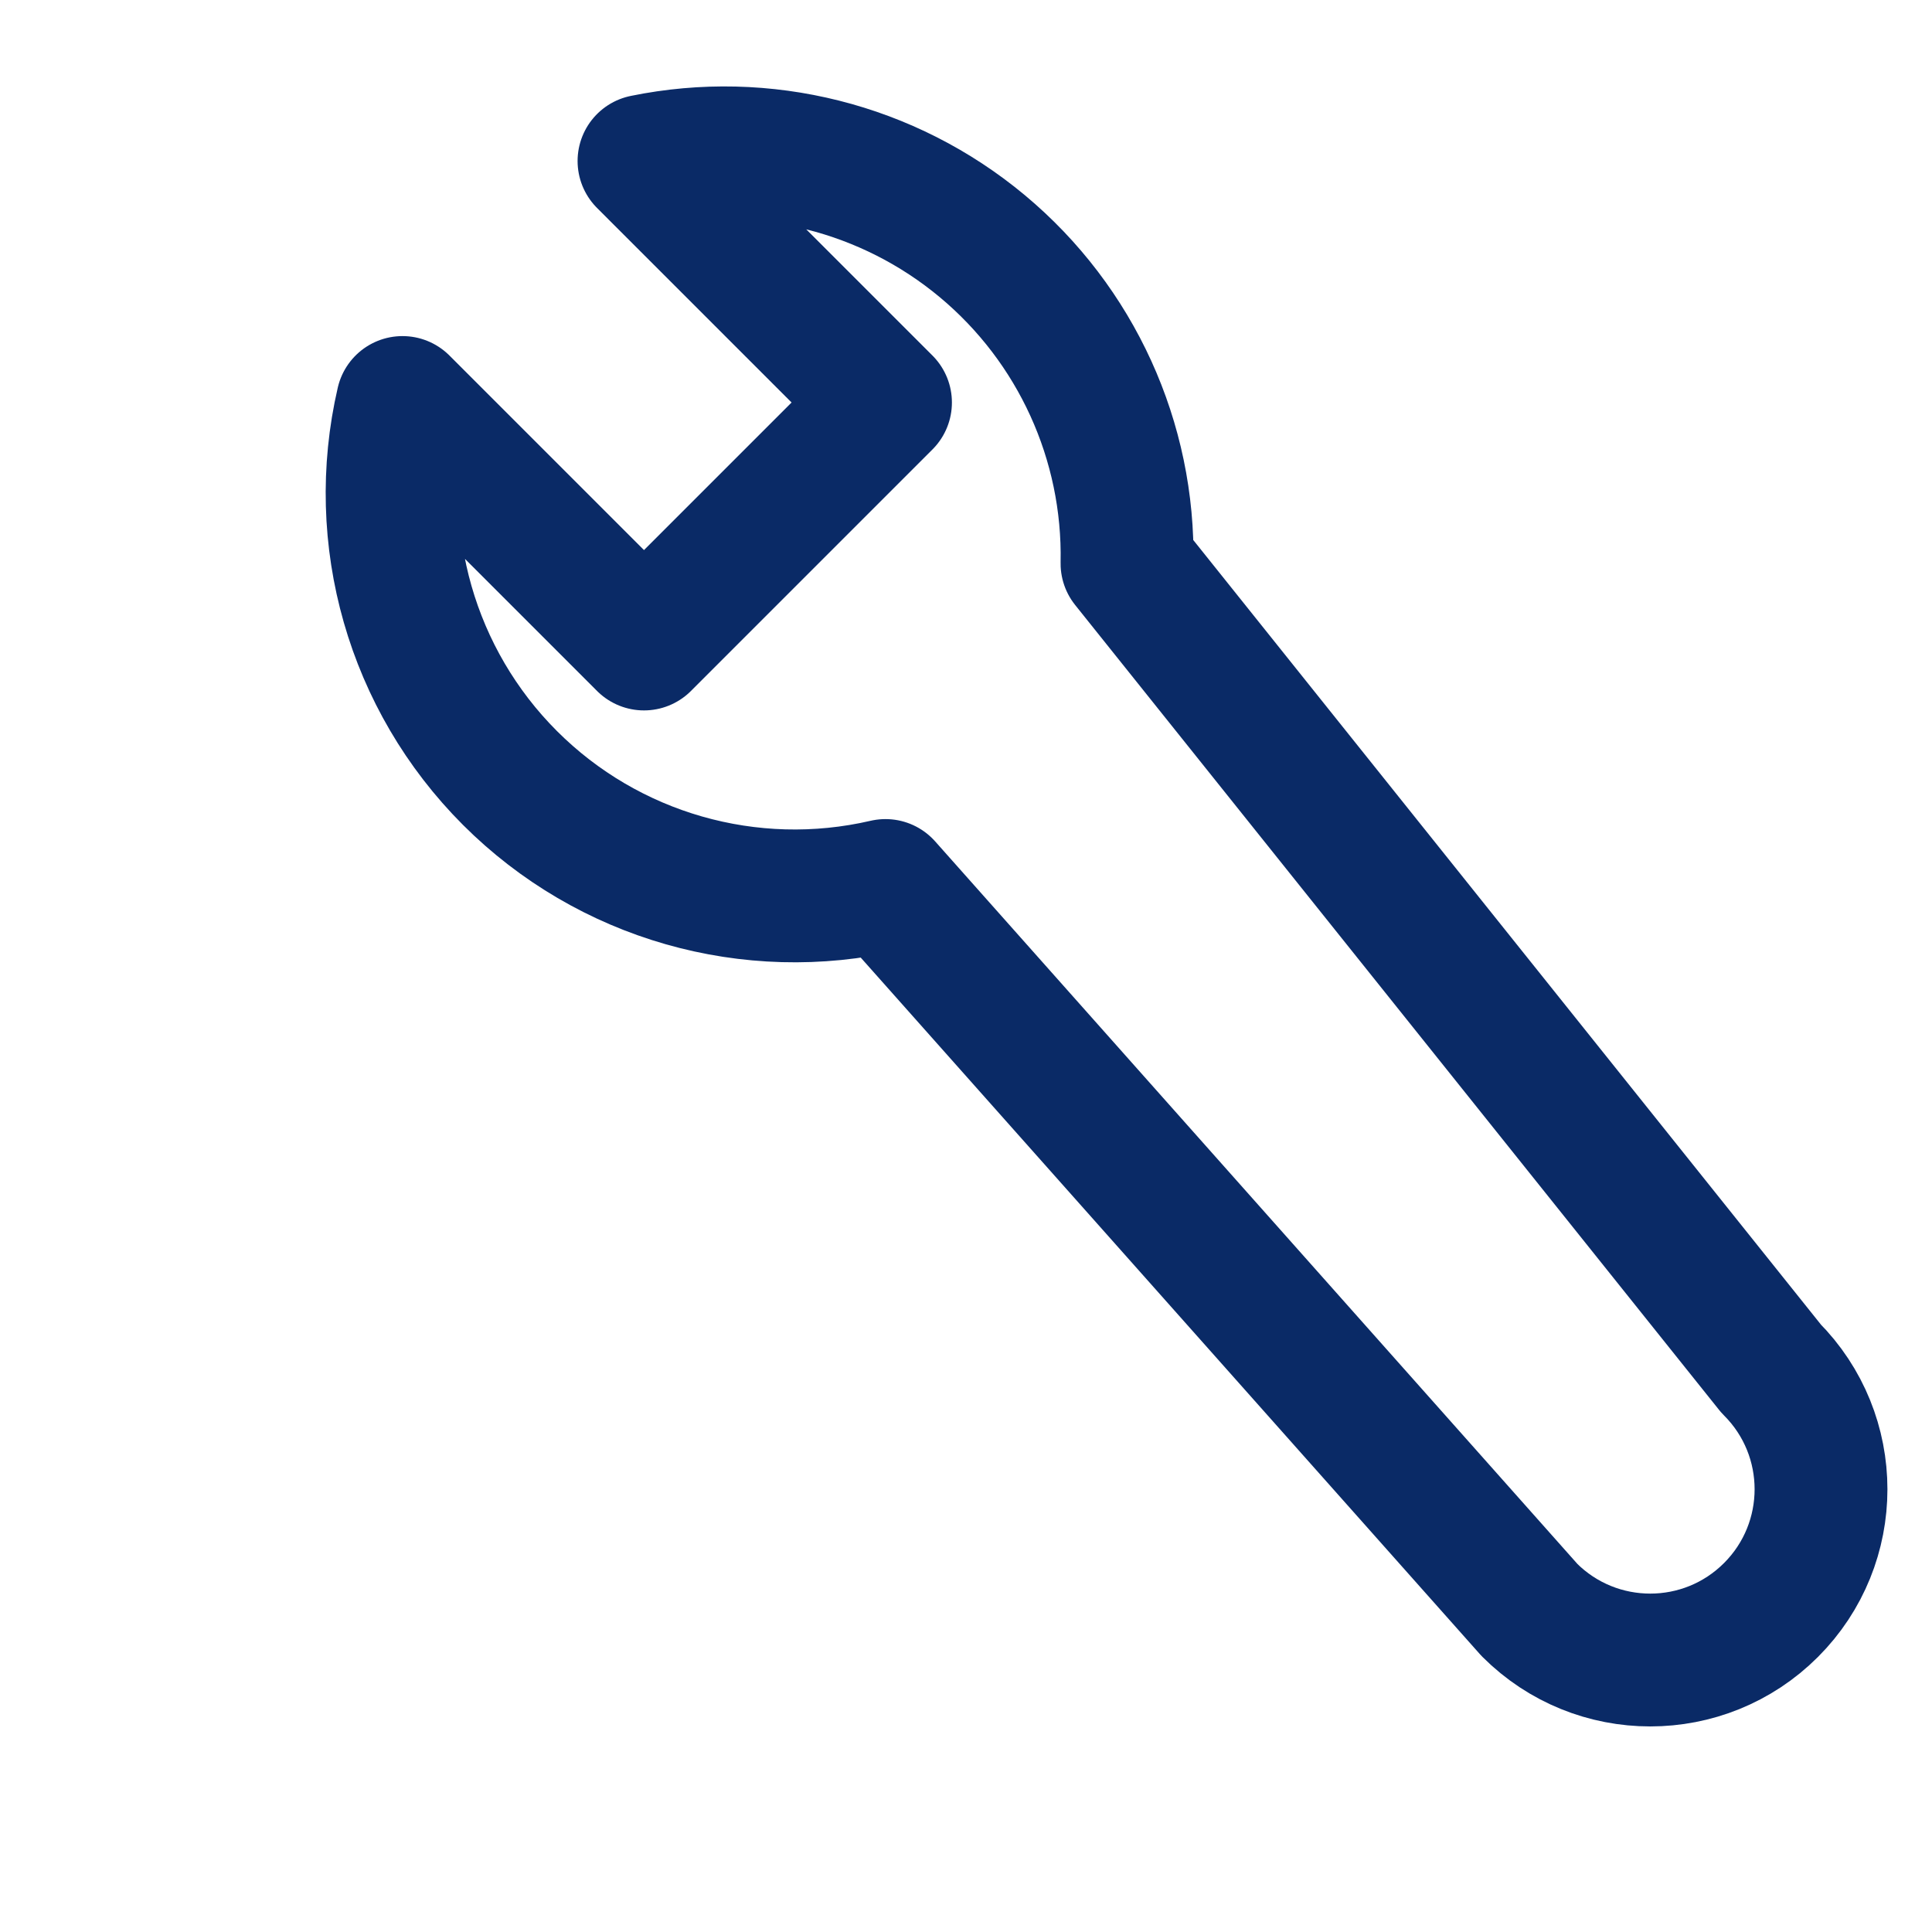
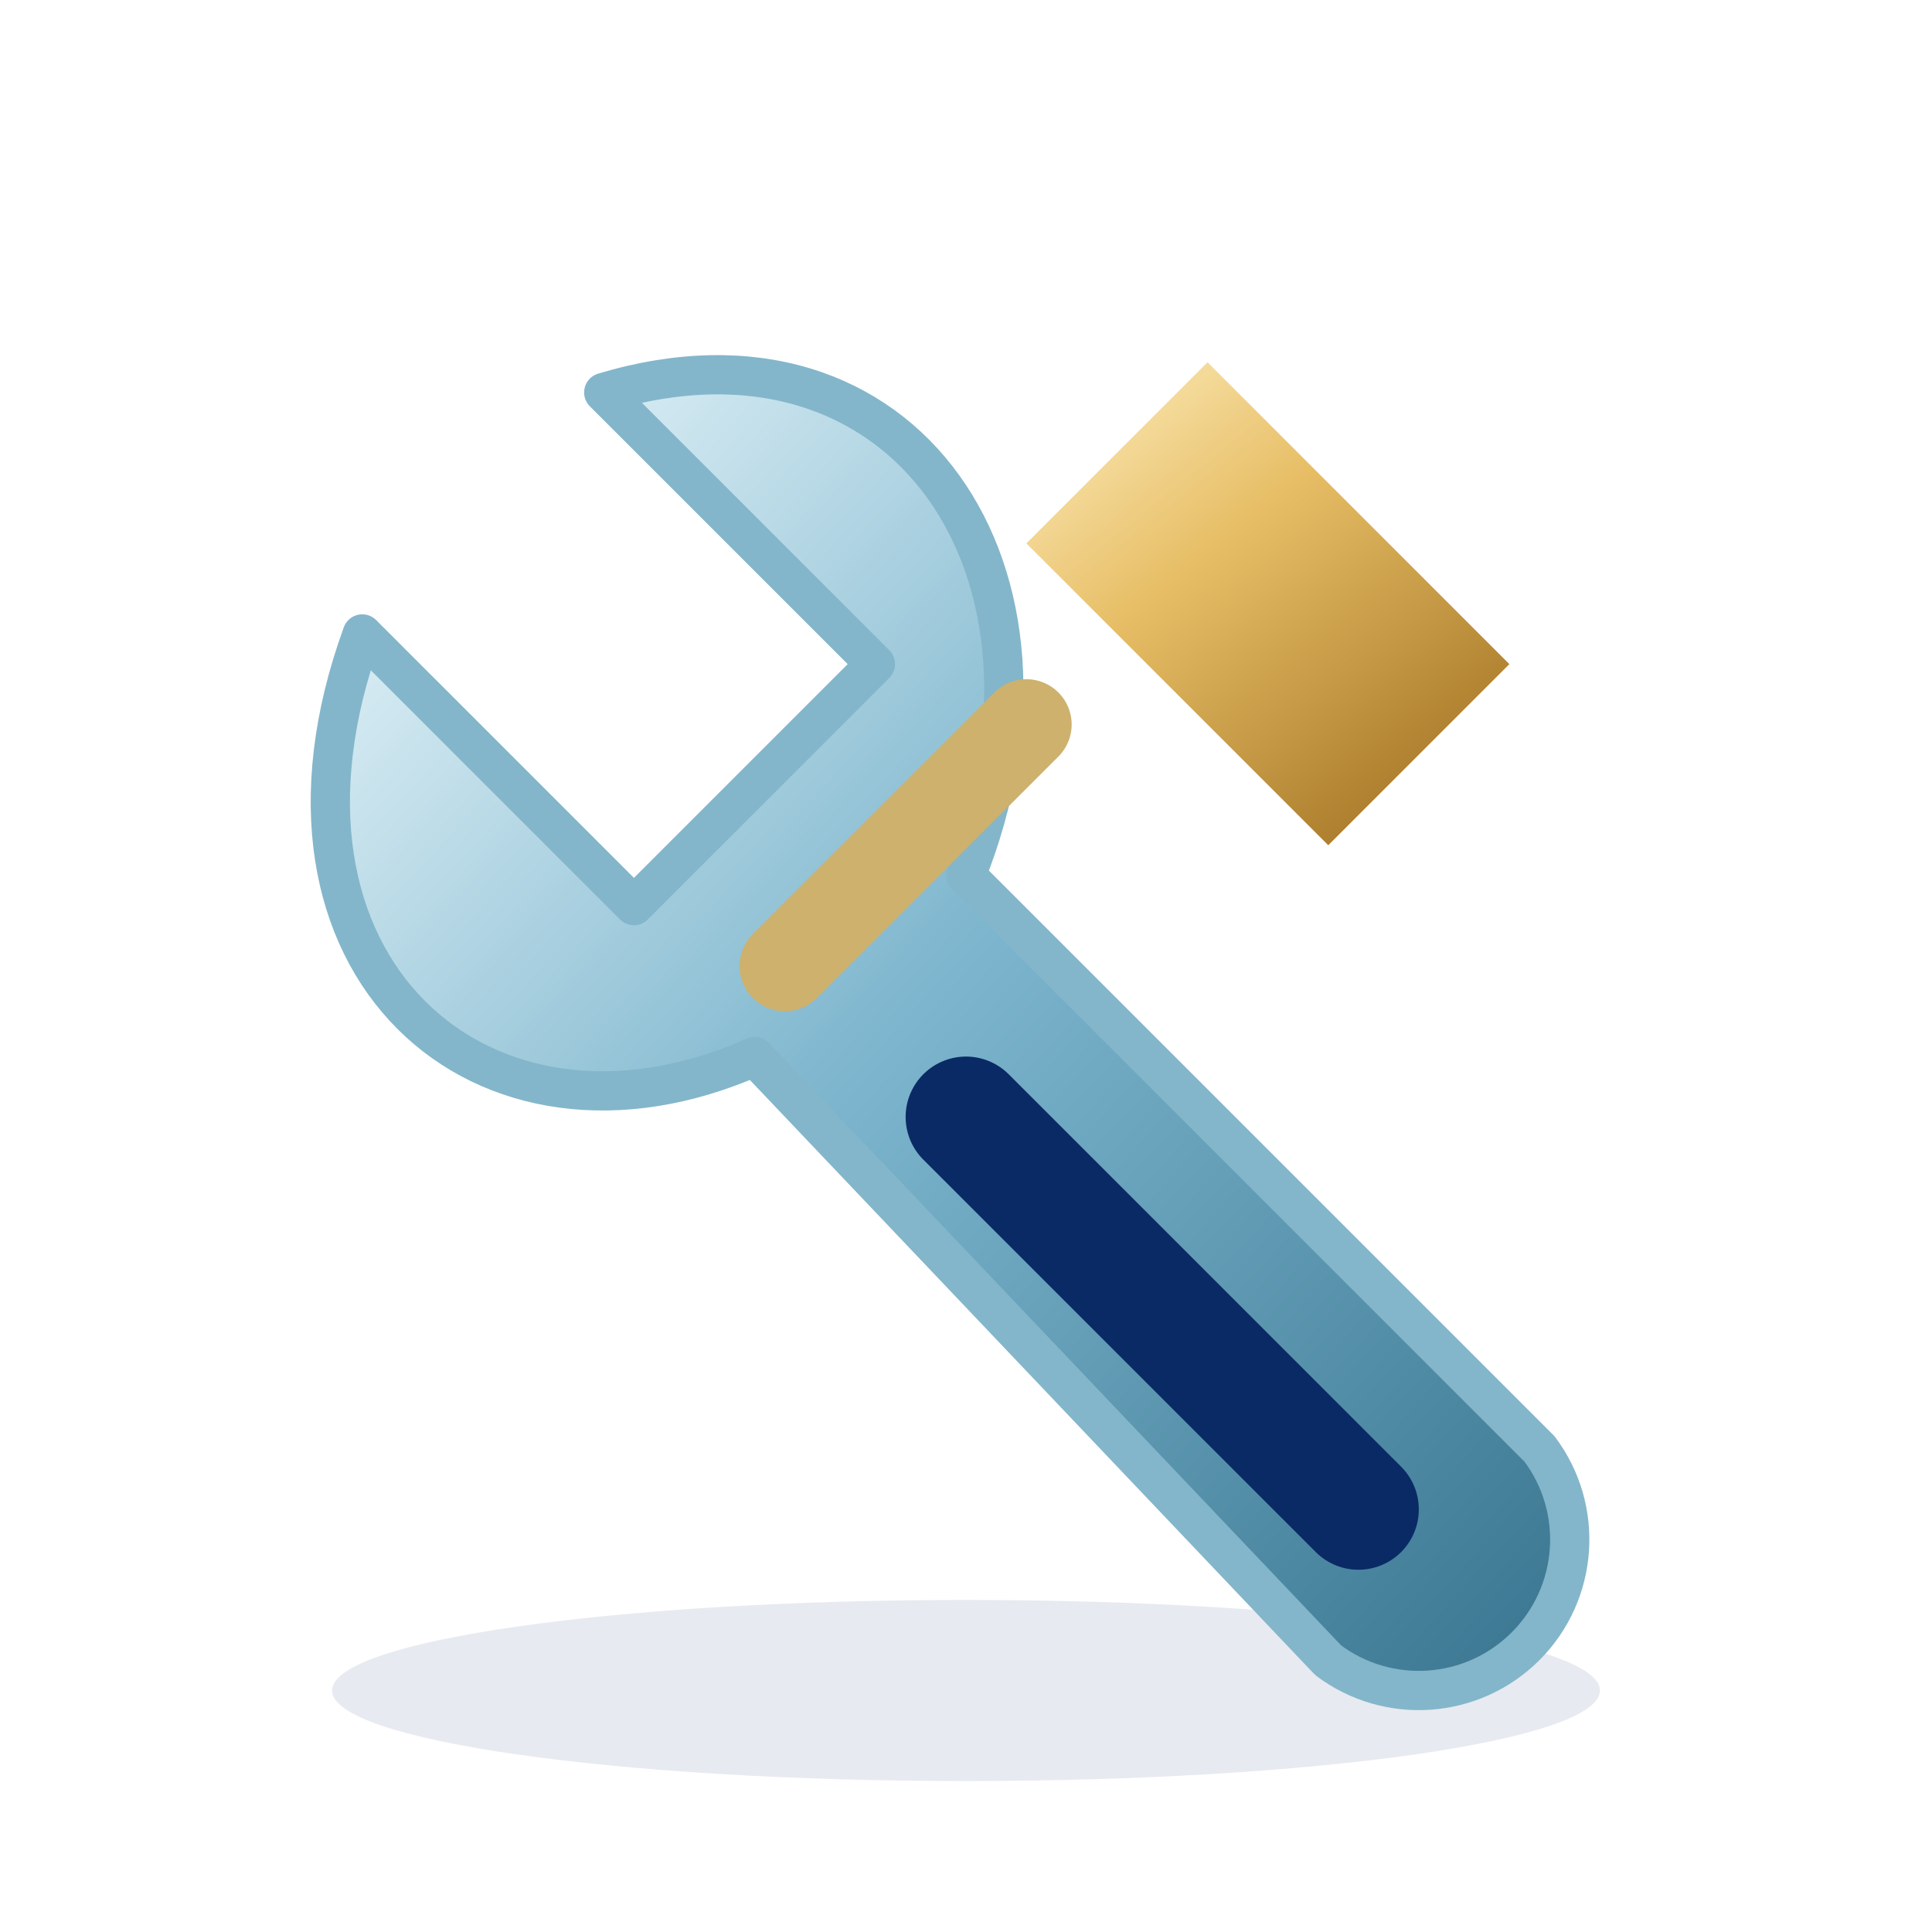
- <svg xmlns="http://www.w3.org/2000/svg" viewBox="0 0 24 24" fill="none" stroke="#0A2A66" stroke-width="1.65" stroke-linecap="round" stroke-linejoin="round">
-   <path d="M14 7a5 5 0 0 0-6-5l3 3-3 3-3-3a5 5 0 0 0 6 6l8 9a2 2 0 0 0 3-3z" />
+ <svg xmlns="http://www.w3.org/2000/svg" viewBox="0 0 64 64" fill="none">
+   <defs>
+     <linearGradient id="ink" x2=".8" y2="1">
+       <stop stop-color="#285F91" />
+       <stop offset=".48" stop-color="#0A2A66" />
+       <stop offset="1" stop-color="#071D47" />
+     </linearGradient>
+     <linearGradient id="metal" x2="1" y2="1">
+       <stop stop-color="#F4FDFF" />
+       <stop offset=".48" stop-color="#7CB5CD" />
+       <stop offset="1" stop-color="#38748F" />
+     </linearGradient>
+     <linearGradient id="gold" x2=".8" y2="1">
+       <stop stop-color="#FFF1C4" />
+       <stop offset=".42" stop-color="#E7BE66" />
+       <stop offset="1" stop-color="#A47525" />
+     </linearGradient>
+     <linearGradient id="teal" x2="1" y2="1">
+       <stop stop-color="#90E5C5" />
+       <stop offset=".5" stop-color="#168E84" />
+       <stop offset="1" stop-color="#085258" />
+     </linearGradient>
+   </defs>
+   <ellipse cx="32" cy="56" rx="21" ry="3" fill="#0A2A66" opacity=".1" />
+   <g stroke-linecap="round" stroke-linejoin="round" stroke-width="1.3">
+     <path d="m20 13 9 9-8 8-9-9c-4 11 4 18 13 14l19 20a5 5 0 0 0 7-7L32 29c4-10-2-19-12-16z" fill="url(#metal)" stroke="#83B6CA" />
+     <path d="m32 37 13 13" stroke="#0A2A66" stroke-width="4" />
+     <path d="m40 12 10 10-6 6-10-10z" fill="url(#gold)" />
+     <path d="m34 24-8 8" stroke="#CDB16D" stroke-width="3" />
+   </g>
</svg>
